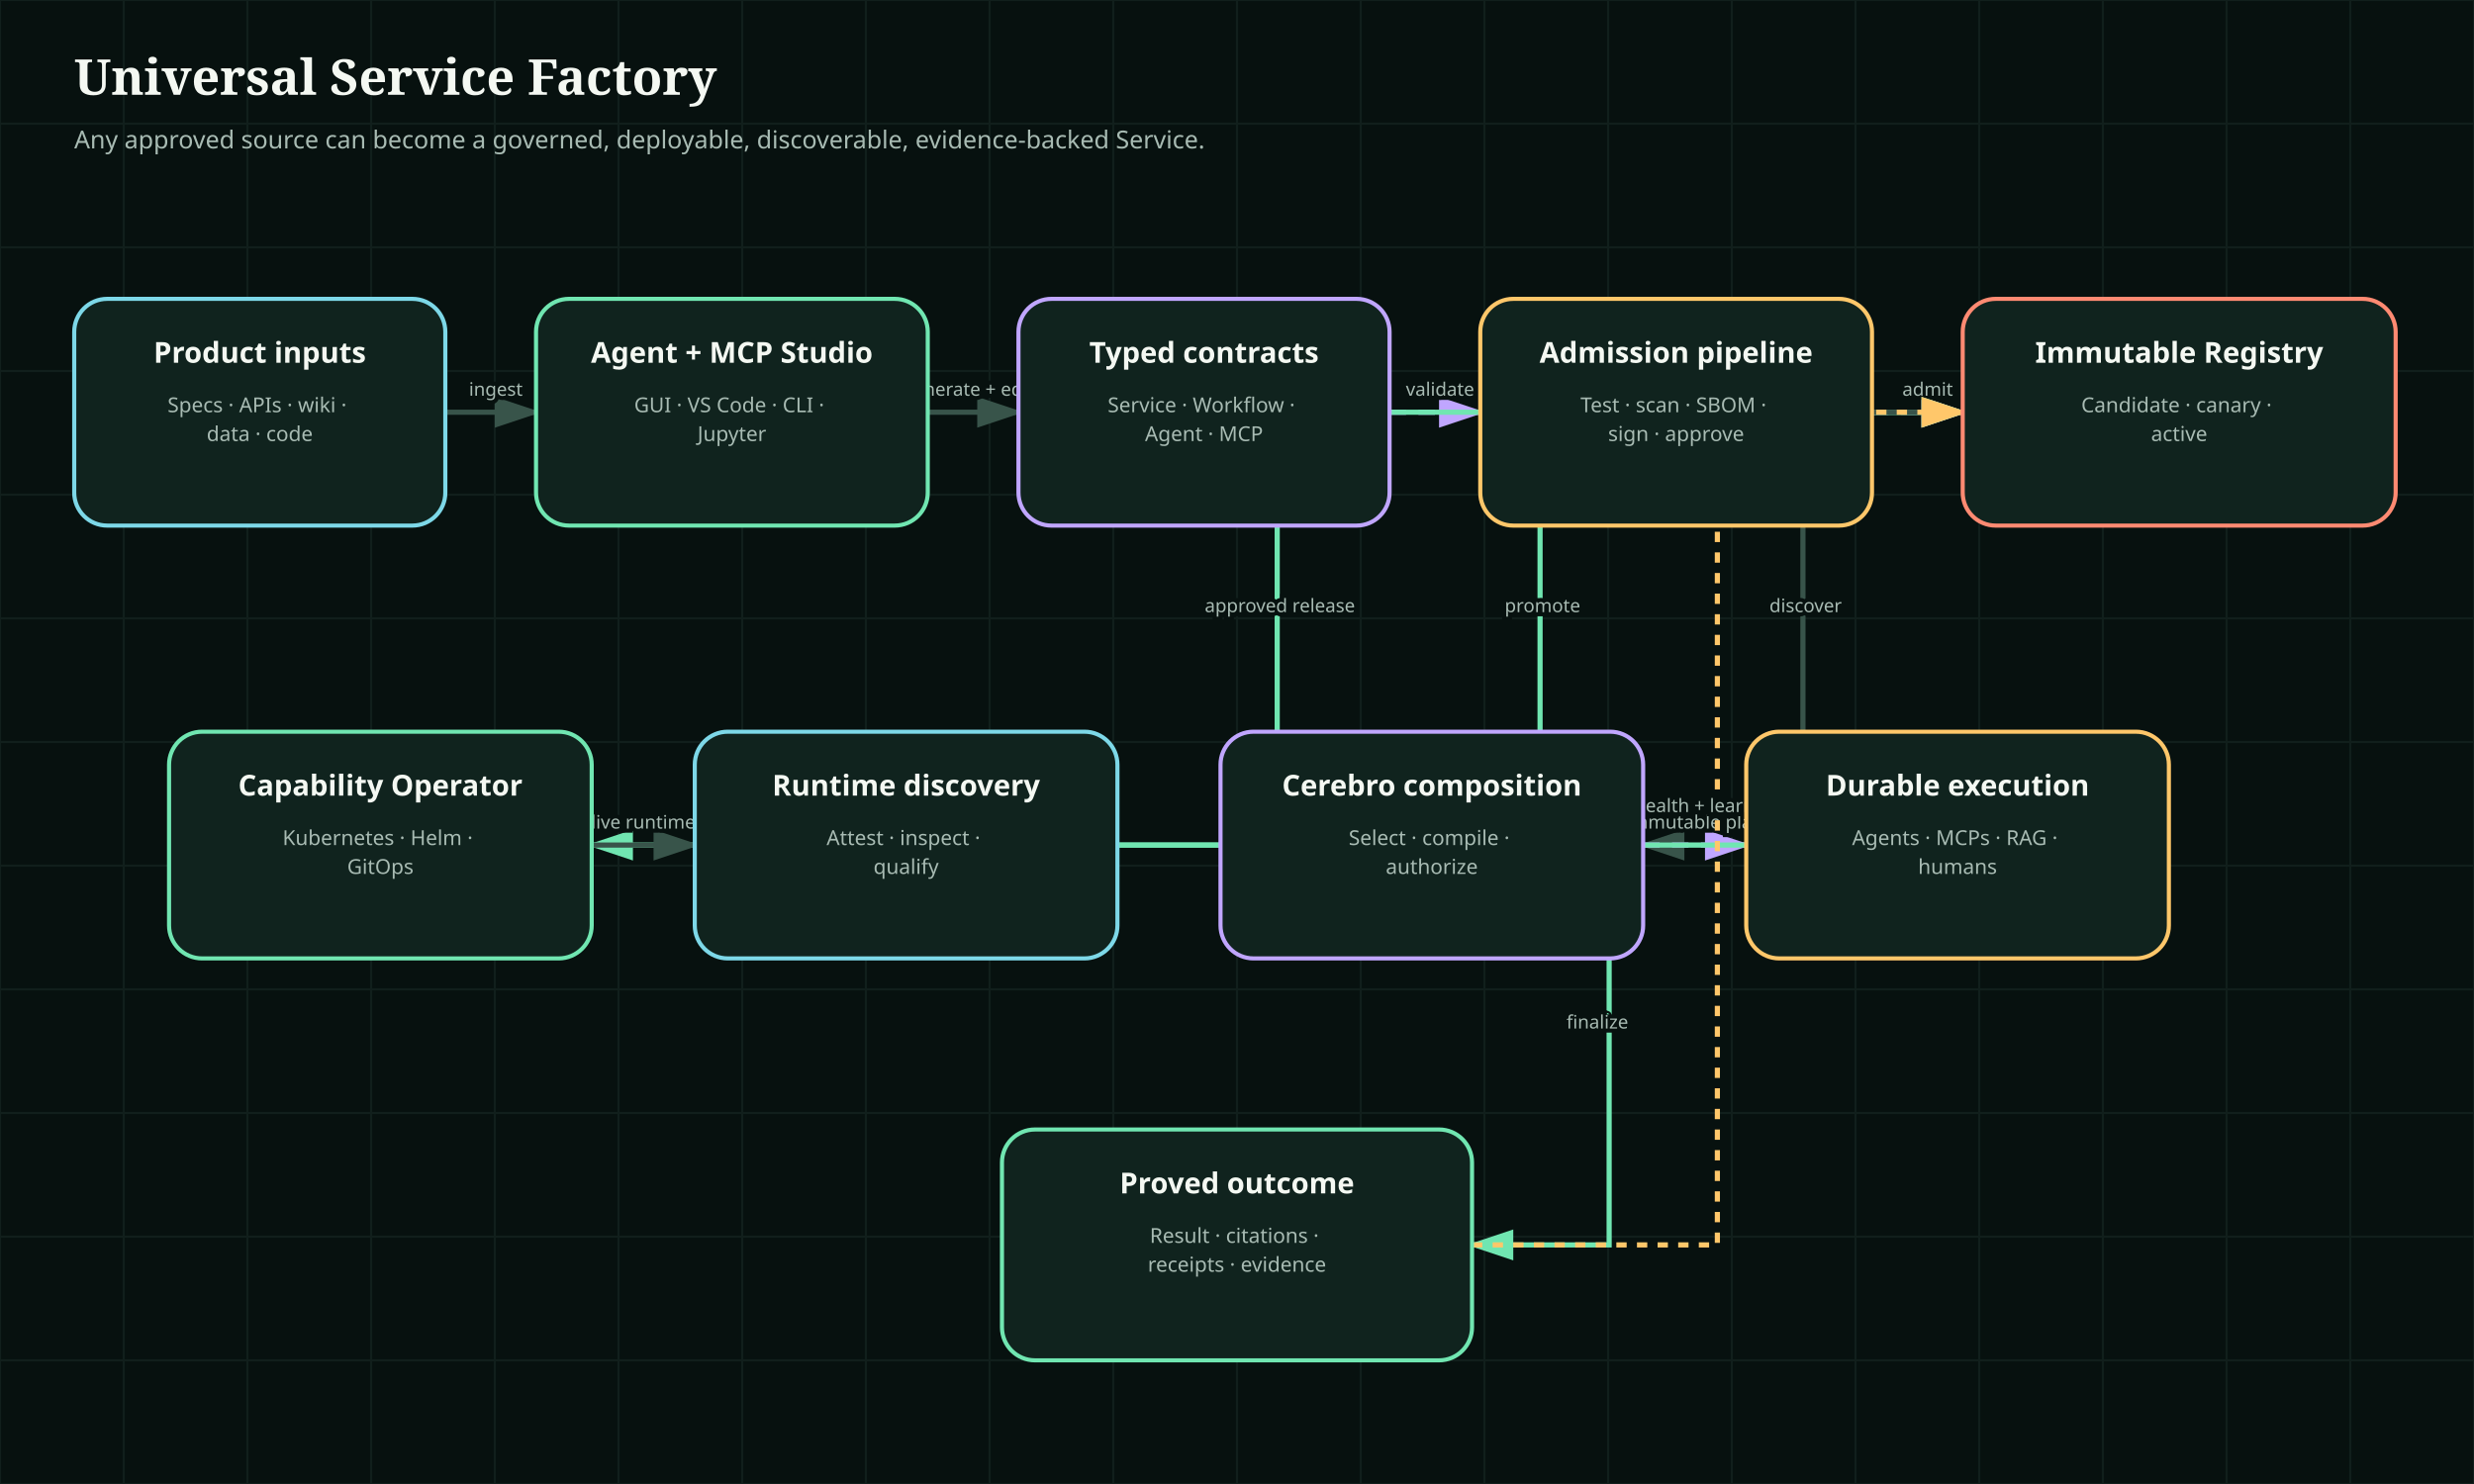
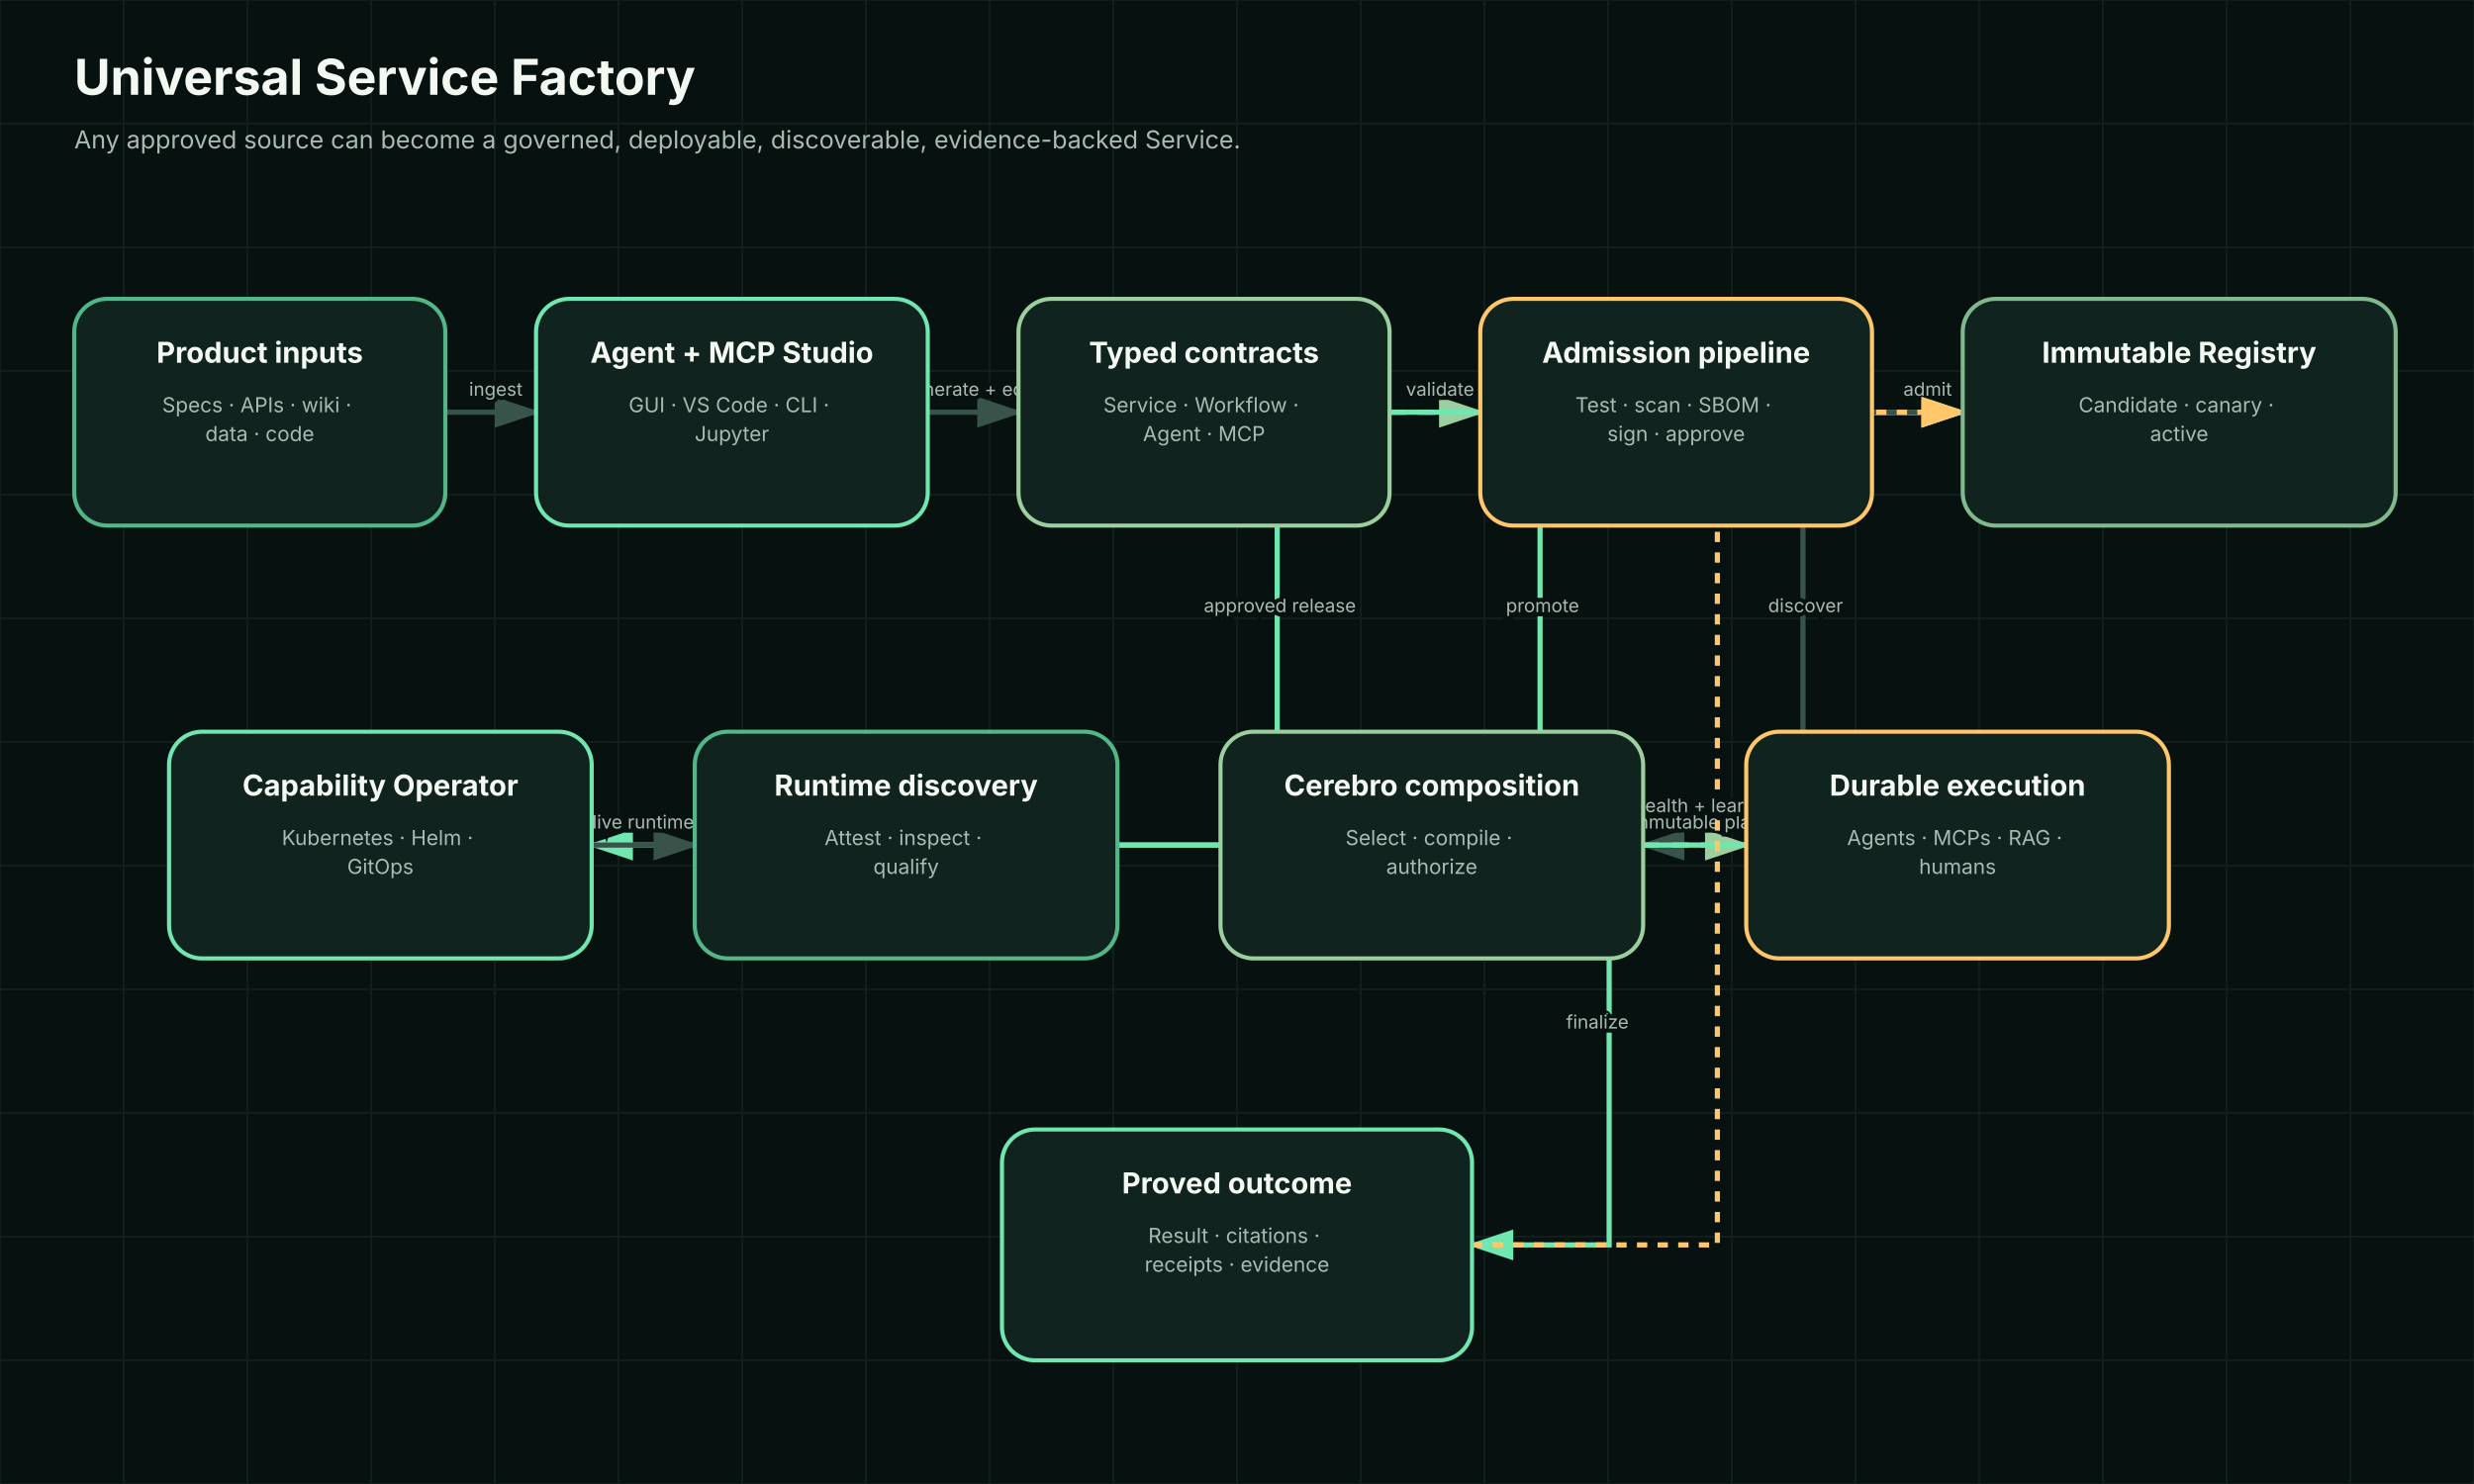
<svg xmlns="http://www.w3.org/2000/svg" viewBox="0 0 1200 720">
  <style>
  .grid-lines path { stroke:#38544a; stroke-width:1; }
-   .diagram-title { fill:#f4f8f2; font:700 24px Georgia,serif; }
-   .diagram-subtitle { fill:#a8bbb3; font:12px Segoe UI,sans-serif; }
+   .diagram-title { fill:#f4f8f2; font:700 24px Inter, ui-sans-serif, system-ui, -apple-system, BlinkMacSystemFont, "Segoe UI", sans-serif; }
+   .diagram-subtitle { fill:#a8bbb3; font:12px Inter, ui-sans-serif, system-ui, -apple-system, BlinkMacSystemFont, "Segoe UI", sans-serif; }
  .node rect { fill:#10231e; stroke:#38544a; stroke-width:2; }
-   .node-mint rect { stroke:#70e6b1; } .node-sky rect { stroke:#7dd8e8; }
-   .node-amber rect { stroke:#ffc76a; } .node-violet rect { stroke:#c0a6ff; }
-   .node-coral rect { stroke:#ff8a72; }
-   .node-title { fill:#f4f8f2; font:700 14px Segoe UI,sans-serif; text-anchor:middle; }
-   .node-subtitle { fill:#a8bbb3; font:10px Segoe UI,sans-serif; text-anchor:middle; }
+   .node-mint rect { stroke:#70e6b1; } .node-sky rect { stroke:#52b788; }
+   .node-amber rect { stroke:#ffc76a; } .node-violet rect { stroke:#9bcf9f; }
+   .node-coral rect { stroke:#7fb98d; }
+   .node-title { fill:#f4f8f2; font:700 14px Inter, ui-sans-serif, system-ui, -apple-system, BlinkMacSystemFont, "Segoe UI", sans-serif; text-anchor:middle; }
+   .node-subtitle { fill:#a8bbb3; font:10px Inter, ui-sans-serif, system-ui, -apple-system, BlinkMacSystemFont, "Segoe UI", sans-serif; text-anchor:middle; }
  .edge path { fill:none; stroke:#38544a; stroke-width:2.5; }
-   .edge text { fill:#a8bbb3; font:9px Segoe UI,sans-serif; text-anchor:middle; paint-order:stroke; stroke:#07110f; stroke-width:4; }
-   .edge-governance path { stroke:#c0a6ff; stroke-dasharray:8 6; }
+   .edge text { fill:#a8bbb3; font:9px Inter, ui-sans-serif, system-ui, -apple-system, BlinkMacSystemFont, "Segoe UI", sans-serif; text-anchor:middle; paint-order:stroke; stroke:#07110f; stroke-width:4; }
+   .edge-governance path { stroke:#9bcf9f; stroke-dasharray:8 6; }
  .edge-success path { stroke:#70e6b1; } .edge-evidence path { stroke:#ffc76a; stroke-dasharray:5 5; }
  .edge-waiting path { stroke:#ffc76a; stroke-dasharray:10 7; }
</style>
  <g role="img" aria-labelledby="diagram-title diagram-desc">
    <defs>
      <marker id="arrow" markerWidth="10" markerHeight="10" refX="8" refY="3" orient="auto">
        <path d="M0,0 L0,6 L9,3 z" fill="context-stroke" />
      </marker>
      <filter id="glow">
        <feGaussianBlur stdDeviation="5" result="b" />
        <feMerge>
          <feMergeNode in="b" />
          <feMergeNode in="SourceGraphic" />
        </feMerge>
      </filter>
    </defs>
    <rect width="1200" height="720" fill="#07110f" />
    <g class="grid-lines" opacity=".22">
      <path d="M 0 0 V 720" />
      <path d="M 60 0 V 720" />
      <path d="M 120 0 V 720" />
      <path d="M 180 0 V 720" />
      <path d="M 240 0 V 720" />
      <path d="M 300 0 V 720" />
      <path d="M 360 0 V 720" />
      <path d="M 420 0 V 720" />
      <path d="M 480 0 V 720" />
      <path d="M 540 0 V 720" />
      <path d="M 600 0 V 720" />
      <path d="M 660 0 V 720" />
      <path d="M 720 0 V 720" />
      <path d="M 780 0 V 720" />
      <path d="M 840 0 V 720" />
      <path d="M 900 0 V 720" />
      <path d="M 960 0 V 720" />
      <path d="M 1020 0 V 720" />
      <path d="M 1080 0 V 720" />
      <path d="M 1140 0 V 720" />
      <path d="M 1200 0 V 720" />
      <path d="M 0 0 H 1200" />
      <path d="M 0 60 H 1200" />
      <path d="M 0 120 H 1200" />
      <path d="M 0 180 H 1200" />
      <path d="M 0 240 H 1200" />
      <path d="M 0 300 H 1200" />
      <path d="M 0 360 H 1200" />
      <path d="M 0 420 H 1200" />
      <path d="M 0 480 H 1200" />
      <path d="M 0 540 H 1200" />
      <path d="M 0 600 H 1200" />
      <path d="M 0 660 H 1200" />
      <path d="M 0 720 H 1200" />
    </g>
    <text class="diagram-title" x="36" y="46">Universal Service Factory</text>
    <text class="diagram-subtitle" x="36" y="72">Any approved source can become a governed, deployable, discoverable, evidence-backed Service.</text>
    <g class="edges">
      <g id="edge-f1" class="edge edge-data" data-edge-id="f1">
        <path d="M 216.0 200.0 L 238.0 200.0 L 238.0 200.0 L 260.0 200.0" marker-end="url(#arrow)" />
        <text x="240.5" y="192.0">ingest</text>
      </g>
      <g id="edge-f2" class="edge edge-data" data-edge-id="f2">
        <path d="M 450.0 200.0 L 472.0 200.0 L 472.0 200.0 L 494.0 200.0" marker-end="url(#arrow)" />
        <text x="469.5" y="192.0">generate + edit</text>
      </g>
      <g id="edge-f3" class="edge edge-governance" data-edge-id="f3">
        <path d="M 674.0 200.0 L 696.0 200.0 L 696.0 200.0 L 718.0 200.0" marker-end="url(#arrow)" />
        <text x="698.5" y="192.0">validate</text>
      </g>
      <g id="edge-f4" class="edge edge-governance" data-edge-id="f4">
        <path d="M 908.0 200.0 L 930.0 200.0 L 930.0 200.0 L 952.0 200.0" marker-end="url(#arrow)" />
        <text x="935.0" y="192.0">admit</text>
      </g>
      <g id="edge-f5" class="edge edge-success" data-edge-id="f5">
        <path d="M 952.0 200.0 L 619.5 200.0 L 619.5 410.0 L 287.0 410.0" marker-end="url(#arrow)" />
        <text x="620.8" y="297.0">approved release</text>
      </g>
      <g id="edge-f6" class="edge edge-data" data-edge-id="f6">
        <path d="M 287.0 410.0 L 312.0 410.0 L 312.0 410.0 L 337.0 410.0" marker-end="url(#arrow)" />
        <text x="312.0" y="402.0">live runtime</text>
      </g>
      <g id="edge-f7" class="edge edge-success" data-edge-id="f7">
        <path d="M 542.0 410.0 L 747.0 410.0 L 747.0 200.0 L 952.0 200.0" marker-end="url(#arrow)" />
        <text x="748.2" y="297.0">promote</text>
      </g>
      <g id="edge-f8" class="edge edge-data" data-edge-id="f8">
        <path d="M 952.0 200.0 L 874.5 200.0 L 874.5 410.0 L 797.0 410.0" marker-end="url(#arrow)" />
        <text x="875.8" y="297.0">discover</text>
      </g>
      <g id="edge-f9" class="edge edge-governance" data-edge-id="f9">
        <path d="M 797.0 410.0 L 822.0 410.0 L 822.0 410.0 L 847.0 410.0" marker-end="url(#arrow)" />
        <text x="822.0" y="402.0">immutable plan</text>
      </g>
      <g id="edge-f10" class="edge edge-success" data-edge-id="f10">
        <path d="M 847.0 410.0 L 780.5 410.0 L 780.5 604.0 L 714.0 604.0" marker-end="url(#arrow)" />
        <text x="774.8" y="499.0">finalize</text>
      </g>
      <g id="edge-f11" class="edge edge-evidence" data-edge-id="f11">
        <path d="M 714.0 604.0 L 833.0 604.0 L 833.0 200.0 L 952.0 200.0" marker-end="url(#arrow)" />
        <text x="828.5" y="394.0">health + learning</text>
      </g>
    </g>
    <g class="nodes">
      <g id="node-inputs" class="node node-sky">
        <rect x="36" y="145" width="180" height="110" rx="16" />
        <text class="node-title" x="126.0" y="176">
          <tspan x="126.0" dy="0">Product inputs</tspan>
        </text>
        <text class="node-subtitle" x="126.0" y="200">
          <tspan x="126.0" dy="0">Specs · APIs · wiki ·</tspan>
          <tspan x="126.0" dy="14">data · code</tspan>
        </text>
      </g>
      <g id="node-studio" class="node node-mint">
        <rect x="260" y="145" width="190" height="110" rx="16" />
        <text class="node-title" x="355.0" y="176">
          <tspan x="355.0" dy="0">Agent + MCP Studio</tspan>
        </text>
        <text class="node-subtitle" x="355.0" y="200">
          <tspan x="355.0" dy="0">GUI · VS Code · CLI ·</tspan>
          <tspan x="355.0" dy="14">Jupyter</tspan>
        </text>
      </g>
      <g id="node-contracts" class="node node-violet">
        <rect x="494" y="145" width="180" height="110" rx="16" />
        <text class="node-title" x="584.0" y="176">
          <tspan x="584.0" dy="0">Typed contracts</tspan>
        </text>
        <text class="node-subtitle" x="584.0" y="200">
          <tspan x="584.0" dy="0">Service · Workflow ·</tspan>
          <tspan x="584.0" dy="14">Agent · MCP</tspan>
        </text>
      </g>
      <g id="node-admission" class="node node-amber">
        <rect x="718" y="145" width="190" height="110" rx="16" />
        <text class="node-title" x="813.0" y="176">
          <tspan x="813.0" dy="0">Admission pipeline</tspan>
        </text>
        <text class="node-subtitle" x="813.0" y="200">
          <tspan x="813.0" dy="0">Test · scan · SBOM ·</tspan>
          <tspan x="813.0" dy="14">sign · approve</tspan>
        </text>
      </g>
      <g id="node-registry" class="node node-coral">
        <rect x="952" y="145" width="210" height="110" rx="16" />
        <text class="node-title" x="1057.0" y="176">
          <tspan x="1057.0" dy="0">Immutable Registry</tspan>
        </text>
        <text class="node-subtitle" x="1057.0" y="200">
          <tspan x="1057.0" dy="0">Candidate · canary ·</tspan>
          <tspan x="1057.0" dy="14">active</tspan>
        </text>
      </g>
      <g id="node-operator" class="node node-mint">
        <rect x="82" y="355" width="205" height="110" rx="16" />
        <text class="node-title" x="184.5" y="386">
          <tspan x="184.5" dy="0">Capability Operator</tspan>
        </text>
        <text class="node-subtitle" x="184.5" y="410">
          <tspan x="184.5" dy="0">Kubernetes · Helm ·</tspan>
          <tspan x="184.5" dy="14">GitOps</tspan>
        </text>
      </g>
      <g id="node-discovery" class="node node-sky">
        <rect x="337" y="355" width="205" height="110" rx="16" />
        <text class="node-title" x="439.5" y="386">
          <tspan x="439.5" dy="0">Runtime discovery</tspan>
        </text>
        <text class="node-subtitle" x="439.5" y="410">
          <tspan x="439.5" dy="0">Attest · inspect ·</tspan>
          <tspan x="439.5" dy="14">qualify</tspan>
        </text>
      </g>
      <g id="node-compose" class="node node-violet">
        <rect x="592" y="355" width="205" height="110" rx="16" />
        <text class="node-title" x="694.5" y="386">
          <tspan x="694.5" dy="0">Cerebro composition</tspan>
        </text>
        <text class="node-subtitle" x="694.5" y="410">
          <tspan x="694.5" dy="0">Select · compile ·</tspan>
          <tspan x="694.5" dy="14">authorize</tspan>
        </text>
      </g>
      <g id="node-execute" class="node node-amber">
        <rect x="847" y="355" width="205" height="110" rx="16" />
        <text class="node-title" x="949.5" y="386">
          <tspan x="949.5" dy="0">Durable execution</tspan>
        </text>
        <text class="node-subtitle" x="949.5" y="410">
          <tspan x="949.5" dy="0">Agents · MCPs · RAG ·</tspan>
          <tspan x="949.5" dy="14">humans</tspan>
        </text>
      </g>
      <g id="node-outcome" class="node node-mint">
        <rect x="486" y="548" width="228" height="112" rx="16" />
        <text class="node-title" x="600.0" y="579">
          <tspan x="600.0" dy="0">Proved outcome</tspan>
        </text>
        <text class="node-subtitle" x="600.0" y="603">
          <tspan x="600.0" dy="0">Result · citations ·</tspan>
          <tspan x="600.0" dy="14">receipts · evidence</tspan>
        </text>
      </g>
    </g>
  </g>
</svg>
